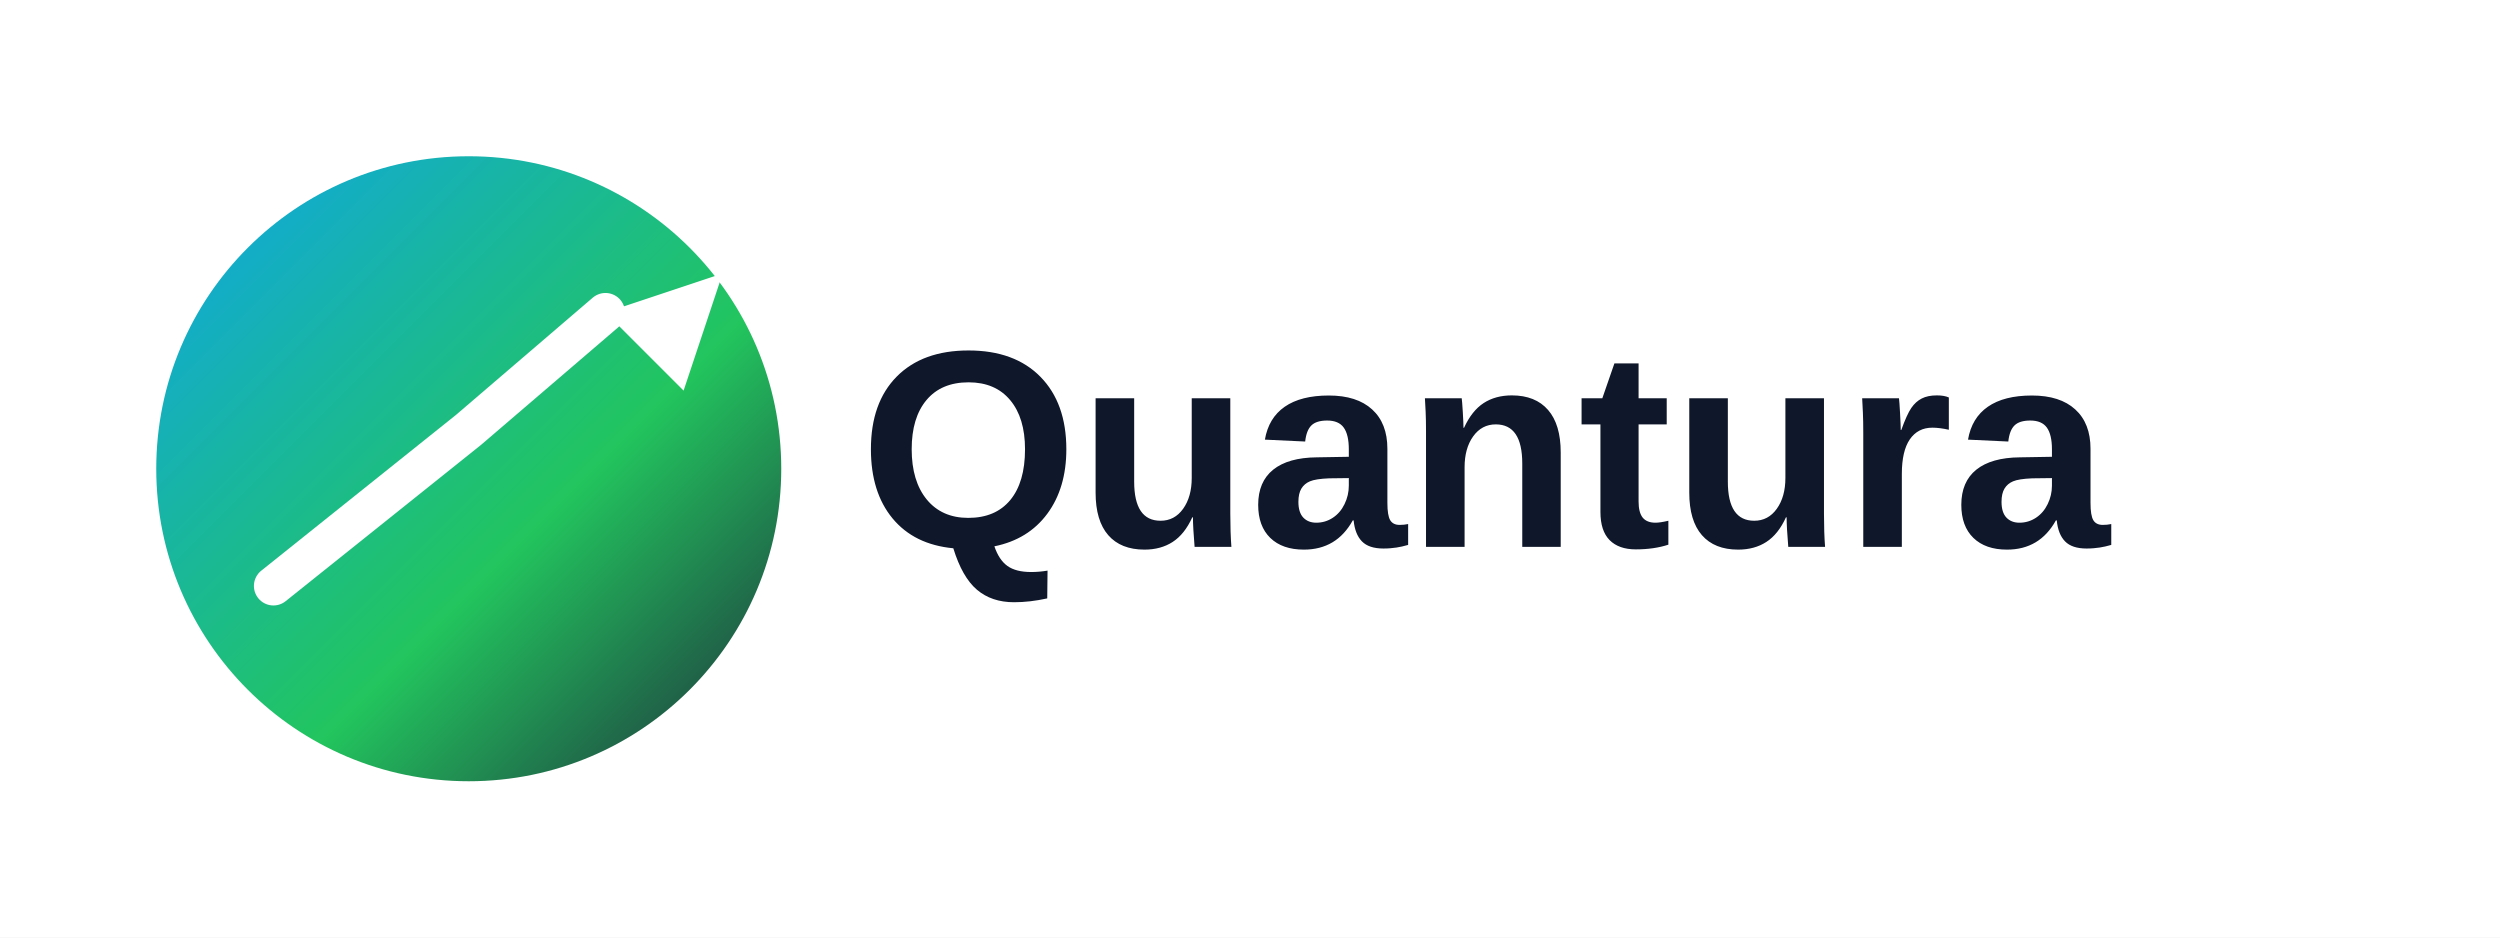
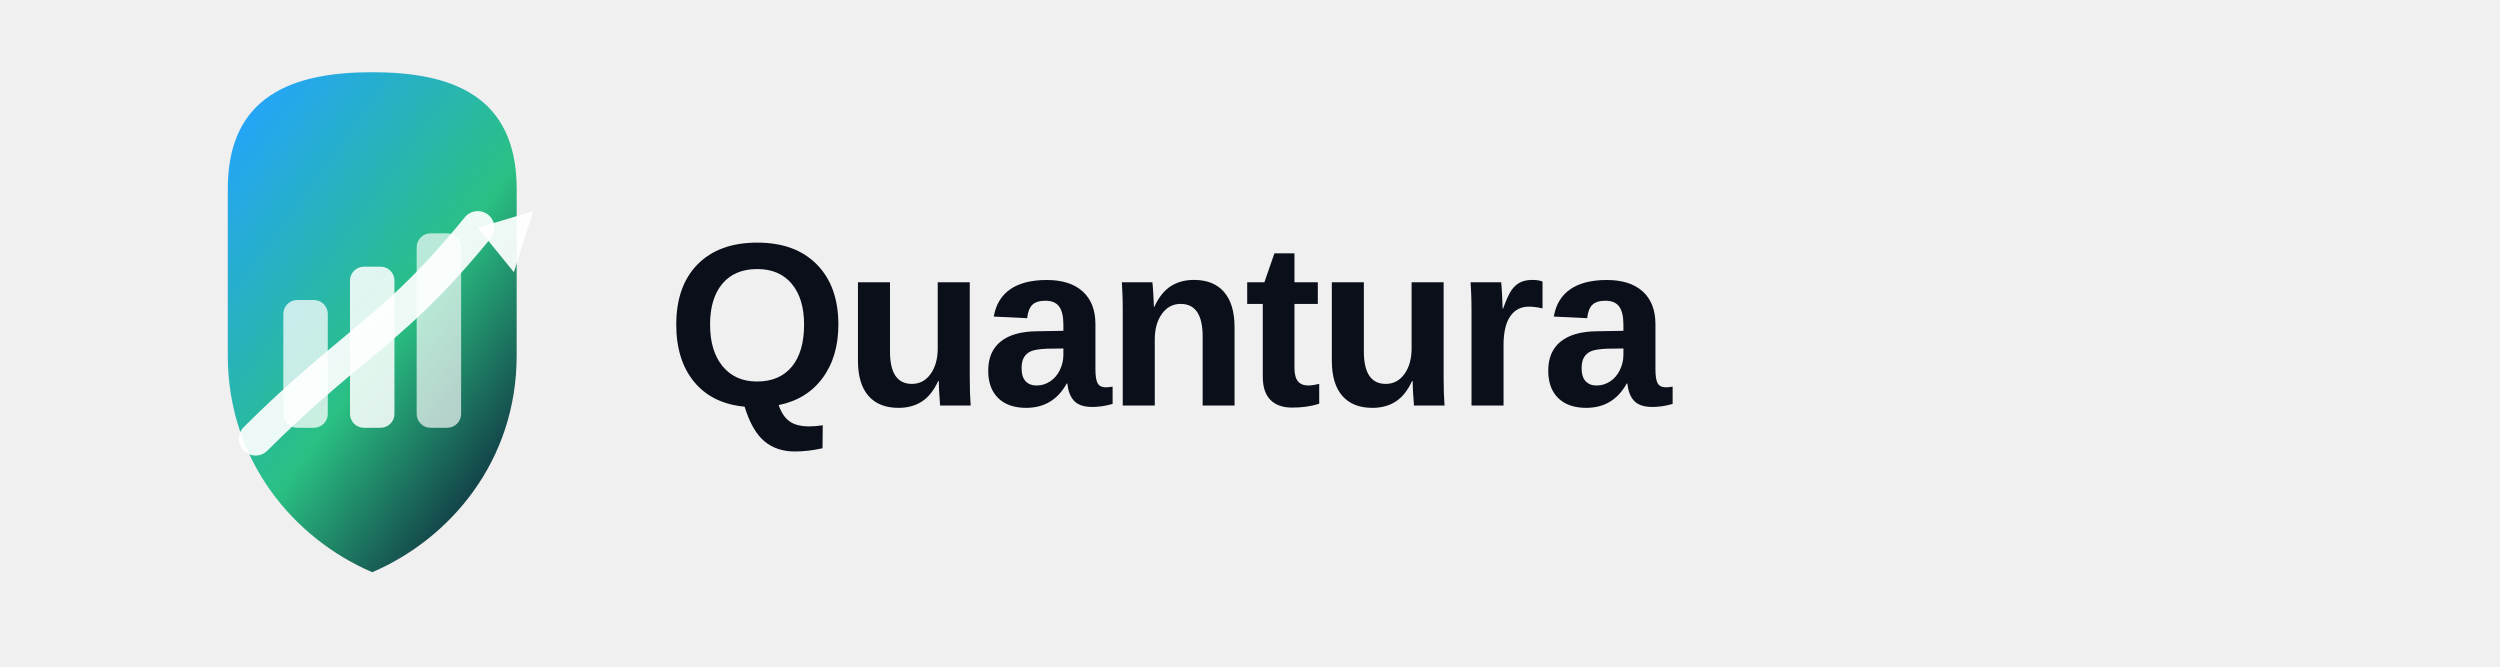
- <svg xmlns="http://www.w3.org/2000/svg" width="640" height="240" viewBox="0 0 640 240" role="img" aria-label="Quantura logo">
+ <svg xmlns="http://www.w3.org/2000/svg" width="900" height="240" viewBox="0 0 900 240" role="img" aria-label="Quantura logo">
  <defs>
-     <linearGradient id="g" x1="0" x2="1" y1="0" y2="1">
-       <stop offset="0%" stop-color="#0ea5e9" />
-       <stop offset="60%" stop-color="#22c55e" />
-       <stop offset="100%" stop-color="#1e293b" />
+     <linearGradient id="shield" x1="0.1" x2="0.9" y1="0" y2="1">
+       <stop offset="0%" stop-color="#24a3ff" />
+       <stop offset="55%" stop-color="#2ac083" />
+       <stop offset="100%" stop-color="#0b1633" />
+     </linearGradient>
+     <linearGradient id="arrow" x1="0" x2="1" y1="0" y2="1">
+       <stop offset="0%" stop-color="#ffffff" stop-opacity="0.95" />
+       <stop offset="100%" stop-color="#ffffff" stop-opacity="0.88" />
    </linearGradient>
  </defs>
-   <rect width="640" height="240" fill="white" />
-   <circle cx="120" cy="120" r="80" fill="url(#g)" />
-   <path d="M70 150 L95 130 L120 110 L155 80" stroke="#ffffff" stroke-width="10" fill="none" stroke-linecap="round" />
-   <polygon points="155,80 185,70 175,100" fill="#ffffff" />
-   <text x="220" y="140" font-family="Manrope, Arial, sans-serif" font-size="72" font-weight="700" fill="#0f172a">Quantura</text>
+   <g transform="translate(34 20)">
+     <path d="M100 6          C72 6 48 14 48 48          V108          C48 146 72 174 100 186          C128 174 152 146 152 108          V48          C152 14 128 6 100 6Z" fill="url(#shield)" />
+     <g opacity="0.95">
+       <rect x="68" y="88" width="16" height="46" rx="5" fill="#ffffff" opacity="0.78" />
+       <rect x="92" y="76" width="16" height="58" rx="5" fill="#ffffff" opacity="0.9" />
+       <rect x="116" y="64" width="16" height="70" rx="5" fill="#ffffff" opacity="0.7" />
+     </g>
+     <path d="M58 138          C72 124 84 114 96 104          C108 94 120 84 138 62" fill="none" stroke="url(#arrow)" stroke-width="12" stroke-linecap="round" />
+     <path d="M138 62 L158 56 L151 78 Z" fill="#ffffff" opacity="0.92" />
+   </g>
+   <text x="240" y="146" font-family="Manrope, Avenir Next, Arial, sans-serif" font-size="84" font-weight="750" letter-spacing="-0.02em" fill="#0b0f1a">
+     Quantura
+   </text>
</svg>
